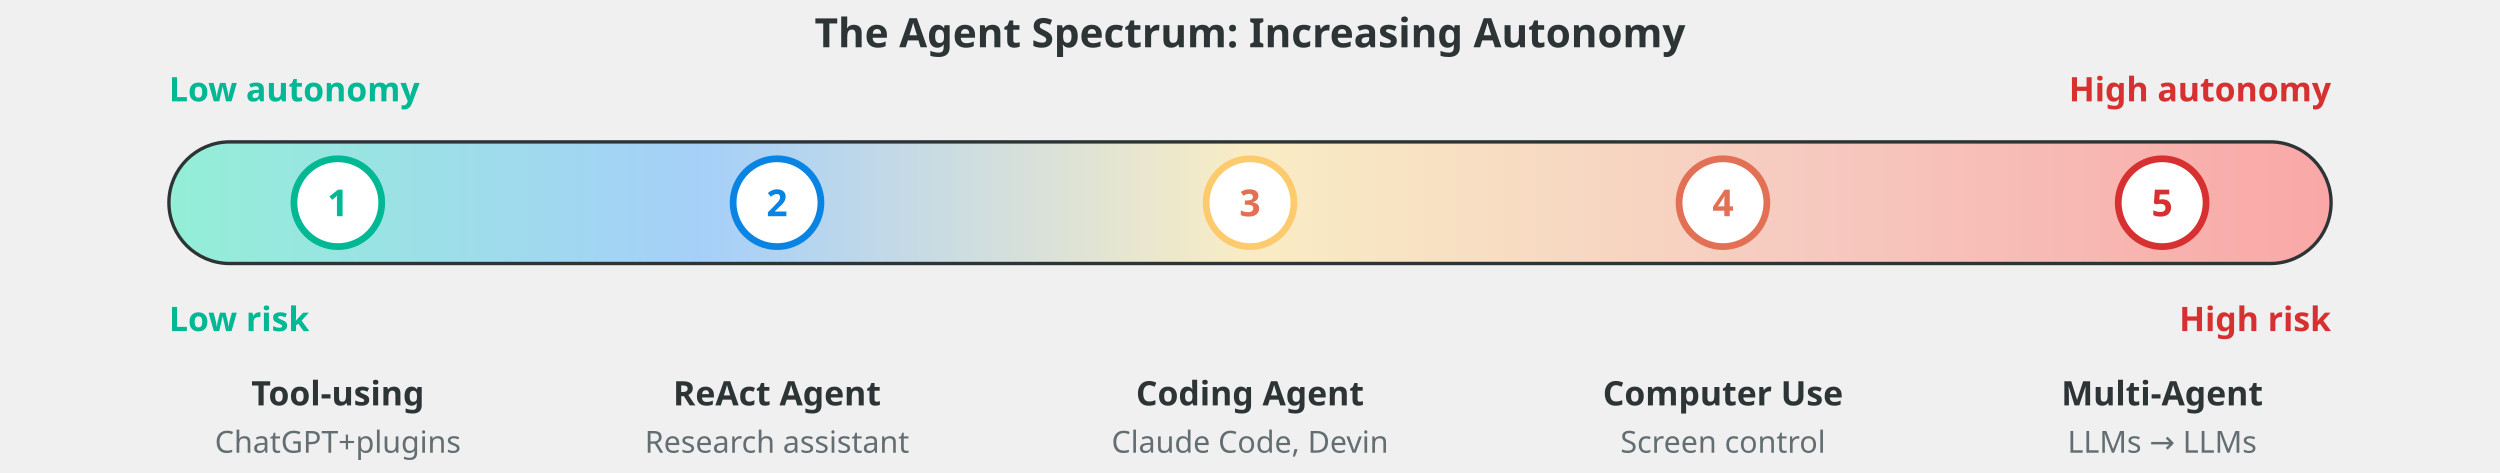
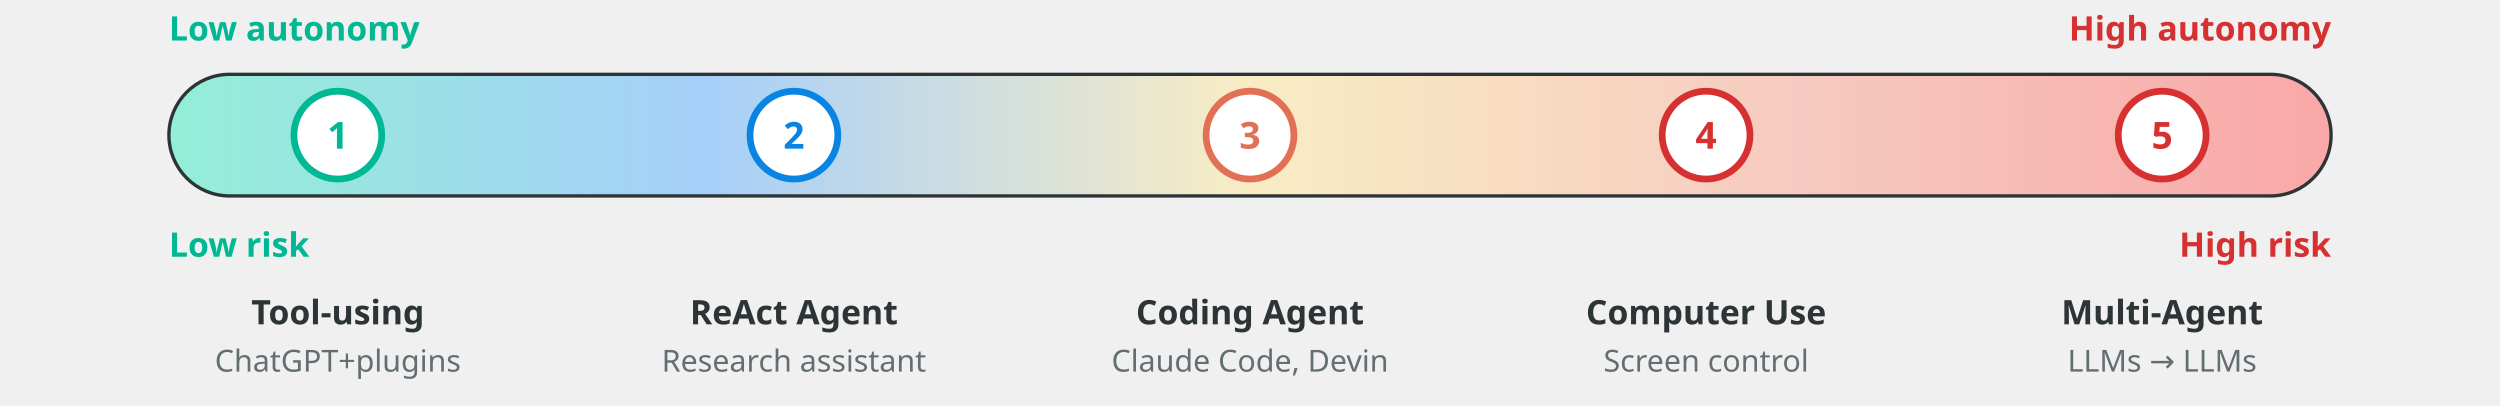
- <svg xmlns="http://www.w3.org/2000/svg" viewBox="0 0 740 140">
-   <text x="370" y="14" text-anchor="middle" font-size="12" font-family="Avenir,sans-serif" fill="#2d3436" font-weight="bold">The Agent Spectrum: Increasing Autonomy</text>
+ <svg xmlns="http://www.w3.org/2000/svg" viewBox="0 0 740 120">
  <defs>
    <linearGradient id="spectrum-grad" x1="0%" y1="0%" x2="100%" y2="0%">
      <stop offset="0%" style="stop-color:#55efc4;stop-opacity:0.6" />
      <stop offset="25%" style="stop-color:#74b9ff;stop-opacity:0.6" />
      <stop offset="50%" style="stop-color:#ffeaa7;stop-opacity:0.6" />
      <stop offset="75%" style="stop-color:#fab1a0;stop-opacity:0.6" />
      <stop offset="100%" style="stop-color:#ff7675;stop-opacity:0.6" />
    </linearGradient>
  </defs>
-   <rect x="50" y="42" width="640" height="36" rx="18" fill="url(#spectrum-grad)" stroke="#2d3436" stroke-width="1" />
-   <text x="50" y="30" font-size="10" font-family="Avenir,sans-serif" fill="#00b894" font-weight="bold">Low autonomy</text>
-   <text x="690" y="30" text-anchor="end" font-size="10" font-family="Avenir,sans-serif" fill="#d63031" font-weight="bold">High autonomy</text>
-   <text x="50" y="98" font-size="10" font-family="Avenir,sans-serif" fill="#00b894" font-weight="bold">Low risk</text>
-   <text x="690" y="98" text-anchor="end" font-size="10" font-family="Avenir,sans-serif" fill="#d63031" font-weight="bold">High risk</text>
-   <circle cx="100" cy="60" r="13" fill="white" stroke="#00b894" stroke-width="2" />
-   <text x="100" y="64" text-anchor="middle" font-size="11" font-family="Avenir,sans-serif" fill="#00b894" font-weight="bold">1</text>
-   <text x="100" y="120" text-anchor="middle" font-size="10" font-family="Avenir,sans-serif" fill="#2d3436" font-weight="bold">Tool-using</text>
-   <text x="100" y="134" text-anchor="middle" font-size="9" font-family="Avenir,sans-serif" fill="#636e72">ChatGPT+plugins</text>
-   <circle cx="230" cy="60" r="13" fill="white" stroke="#0984e3" stroke-width="2" />
-   <text x="230" y="64" text-anchor="middle" font-size="11" font-family="Avenir,sans-serif" fill="#0984e3" font-weight="bold">2</text>
-   <text x="230" y="120" text-anchor="middle" font-size="10" font-family="Avenir,sans-serif" fill="#2d3436" font-weight="bold">ReAct Agent</text>
-   <text x="230" y="134" text-anchor="middle" font-size="9" font-family="Avenir,sans-serif" fill="#636e72">Research assistant</text>
-   <circle cx="370" cy="60" r="13" fill="white" stroke="#fdcb6e" stroke-width="2" />
-   <text x="370" y="64" text-anchor="middle" font-size="11" font-family="Avenir,sans-serif" fill="#e17055" font-weight="bold">3</text>
-   <text x="370" y="120" text-anchor="middle" font-size="10" font-family="Avenir,sans-serif" fill="#2d3436" font-weight="bold">Coding Agent</text>
-   <text x="370" y="134" text-anchor="middle" font-size="9" font-family="Avenir,sans-serif" fill="#636e72">Claude Code, Devin</text>
-   <circle cx="510" cy="60" r="13" fill="white" stroke="#e17055" stroke-width="2" />
-   <text x="510" y="64" text-anchor="middle" font-size="11" font-family="Avenir,sans-serif" fill="#e17055" font-weight="bold">4</text>
-   <text x="510" y="120" text-anchor="middle" font-size="10" font-family="Avenir,sans-serif" fill="#2d3436" font-weight="bold">Computer Use</text>
-   <text x="510" y="134" text-anchor="middle" font-size="9" font-family="Avenir,sans-serif" fill="#636e72">Screen control</text>
-   <circle cx="640" cy="60" r="13" fill="white" stroke="#d63031" stroke-width="2" />
-   <text x="640" y="64" text-anchor="middle" font-size="11" font-family="Avenir,sans-serif" fill="#d63031" font-weight="bold">5</text>
-   <text x="640" y="120" text-anchor="middle" font-size="10" font-family="Avenir,sans-serif" fill="#2d3436" font-weight="bold">Multi-Agent</text>
-   <text x="640" y="134" text-anchor="middle" font-size="9" font-family="Avenir,sans-serif" fill="#636e72">LLMs → LLMs</text>
+   <rect x="50" y="22" width="640" height="36" rx="18" fill="url(#spectrum-grad)" stroke="#2d3436" stroke-width="1" />
+   <text x="50" y="12" font-size="10" font-family="Avenir,sans-serif" fill="#00b894" font-weight="bold">Low autonomy</text>
+   <text x="690" y="12" text-anchor="end" font-size="10" font-family="Avenir,sans-serif" fill="#d63031" font-weight="bold">High autonomy</text>
+   <text x="50" y="76" font-size="10" font-family="Avenir,sans-serif" fill="#00b894" font-weight="bold">Low risk</text>
+   <text x="690" y="76" text-anchor="end" font-size="10" font-family="Avenir,sans-serif" fill="#d63031" font-weight="bold">High risk</text>
+   <circle cx="100" cy="40" r="13" fill="white" stroke="#00b894" stroke-width="2" />
+   <text x="100" y="44" text-anchor="middle" font-size="11" font-family="Avenir,sans-serif" fill="#00b894" font-weight="bold">1</text>
+   <text x="100" y="96" text-anchor="middle" font-size="10" font-family="Avenir,sans-serif" fill="#2d3436" font-weight="bold">Tool-using</text>
+   <text x="100" y="110" text-anchor="middle" font-size="9" font-family="Avenir,sans-serif" fill="#636e72">ChatGPT+plugins</text>
+   <circle cx="235" cy="40" r="13" fill="white" stroke="#0984e3" stroke-width="2" />
+   <text x="235" y="44" text-anchor="middle" font-size="11" font-family="Avenir,sans-serif" fill="#0984e3" font-weight="bold">2</text>
+   <text x="235" y="96" text-anchor="middle" font-size="10" font-family="Avenir,sans-serif" fill="#2d3436" font-weight="bold">ReAct Agent</text>
+   <text x="235" y="110" text-anchor="middle" font-size="9" font-family="Avenir,sans-serif" fill="#636e72">Research assistant</text>
+   <circle cx="370" cy="40" r="13" fill="white" stroke="#e17055" stroke-width="2" />
+   <text x="370" y="44" text-anchor="middle" font-size="11" font-family="Avenir,sans-serif" fill="#e17055" font-weight="bold">3</text>
+   <text x="370" y="96" text-anchor="middle" font-size="10" font-family="Avenir,sans-serif" fill="#2d3436" font-weight="bold">Coding Agent</text>
+   <text x="370" y="110" text-anchor="middle" font-size="9" font-family="Avenir,sans-serif" fill="#636e72">Claude Code, Devin</text>
+   <circle cx="505" cy="40" r="13" fill="white" stroke="#d63031" stroke-width="2" />
+   <text x="505" y="44" text-anchor="middle" font-size="11" font-family="Avenir,sans-serif" fill="#d63031" font-weight="bold">4</text>
+   <text x="505" y="96" text-anchor="middle" font-size="10" font-family="Avenir,sans-serif" fill="#2d3436" font-weight="bold">Computer Use</text>
+   <text x="505" y="110" text-anchor="middle" font-size="9" font-family="Avenir,sans-serif" fill="#636e72">Screen control</text>
+   <circle cx="640" cy="40" r="13" fill="white" stroke="#d63031" stroke-width="2" />
+   <text x="640" y="44" text-anchor="middle" font-size="11" font-family="Avenir,sans-serif" fill="#d63031" font-weight="bold">5</text>
+   <text x="640" y="96" text-anchor="middle" font-size="10" font-family="Avenir,sans-serif" fill="#2d3436" font-weight="bold">Multi-Agent</text>
+   <text x="640" y="110" text-anchor="middle" font-size="9" font-family="Avenir,sans-serif" fill="#636e72">LLMs → LLMs</text>
</svg>
